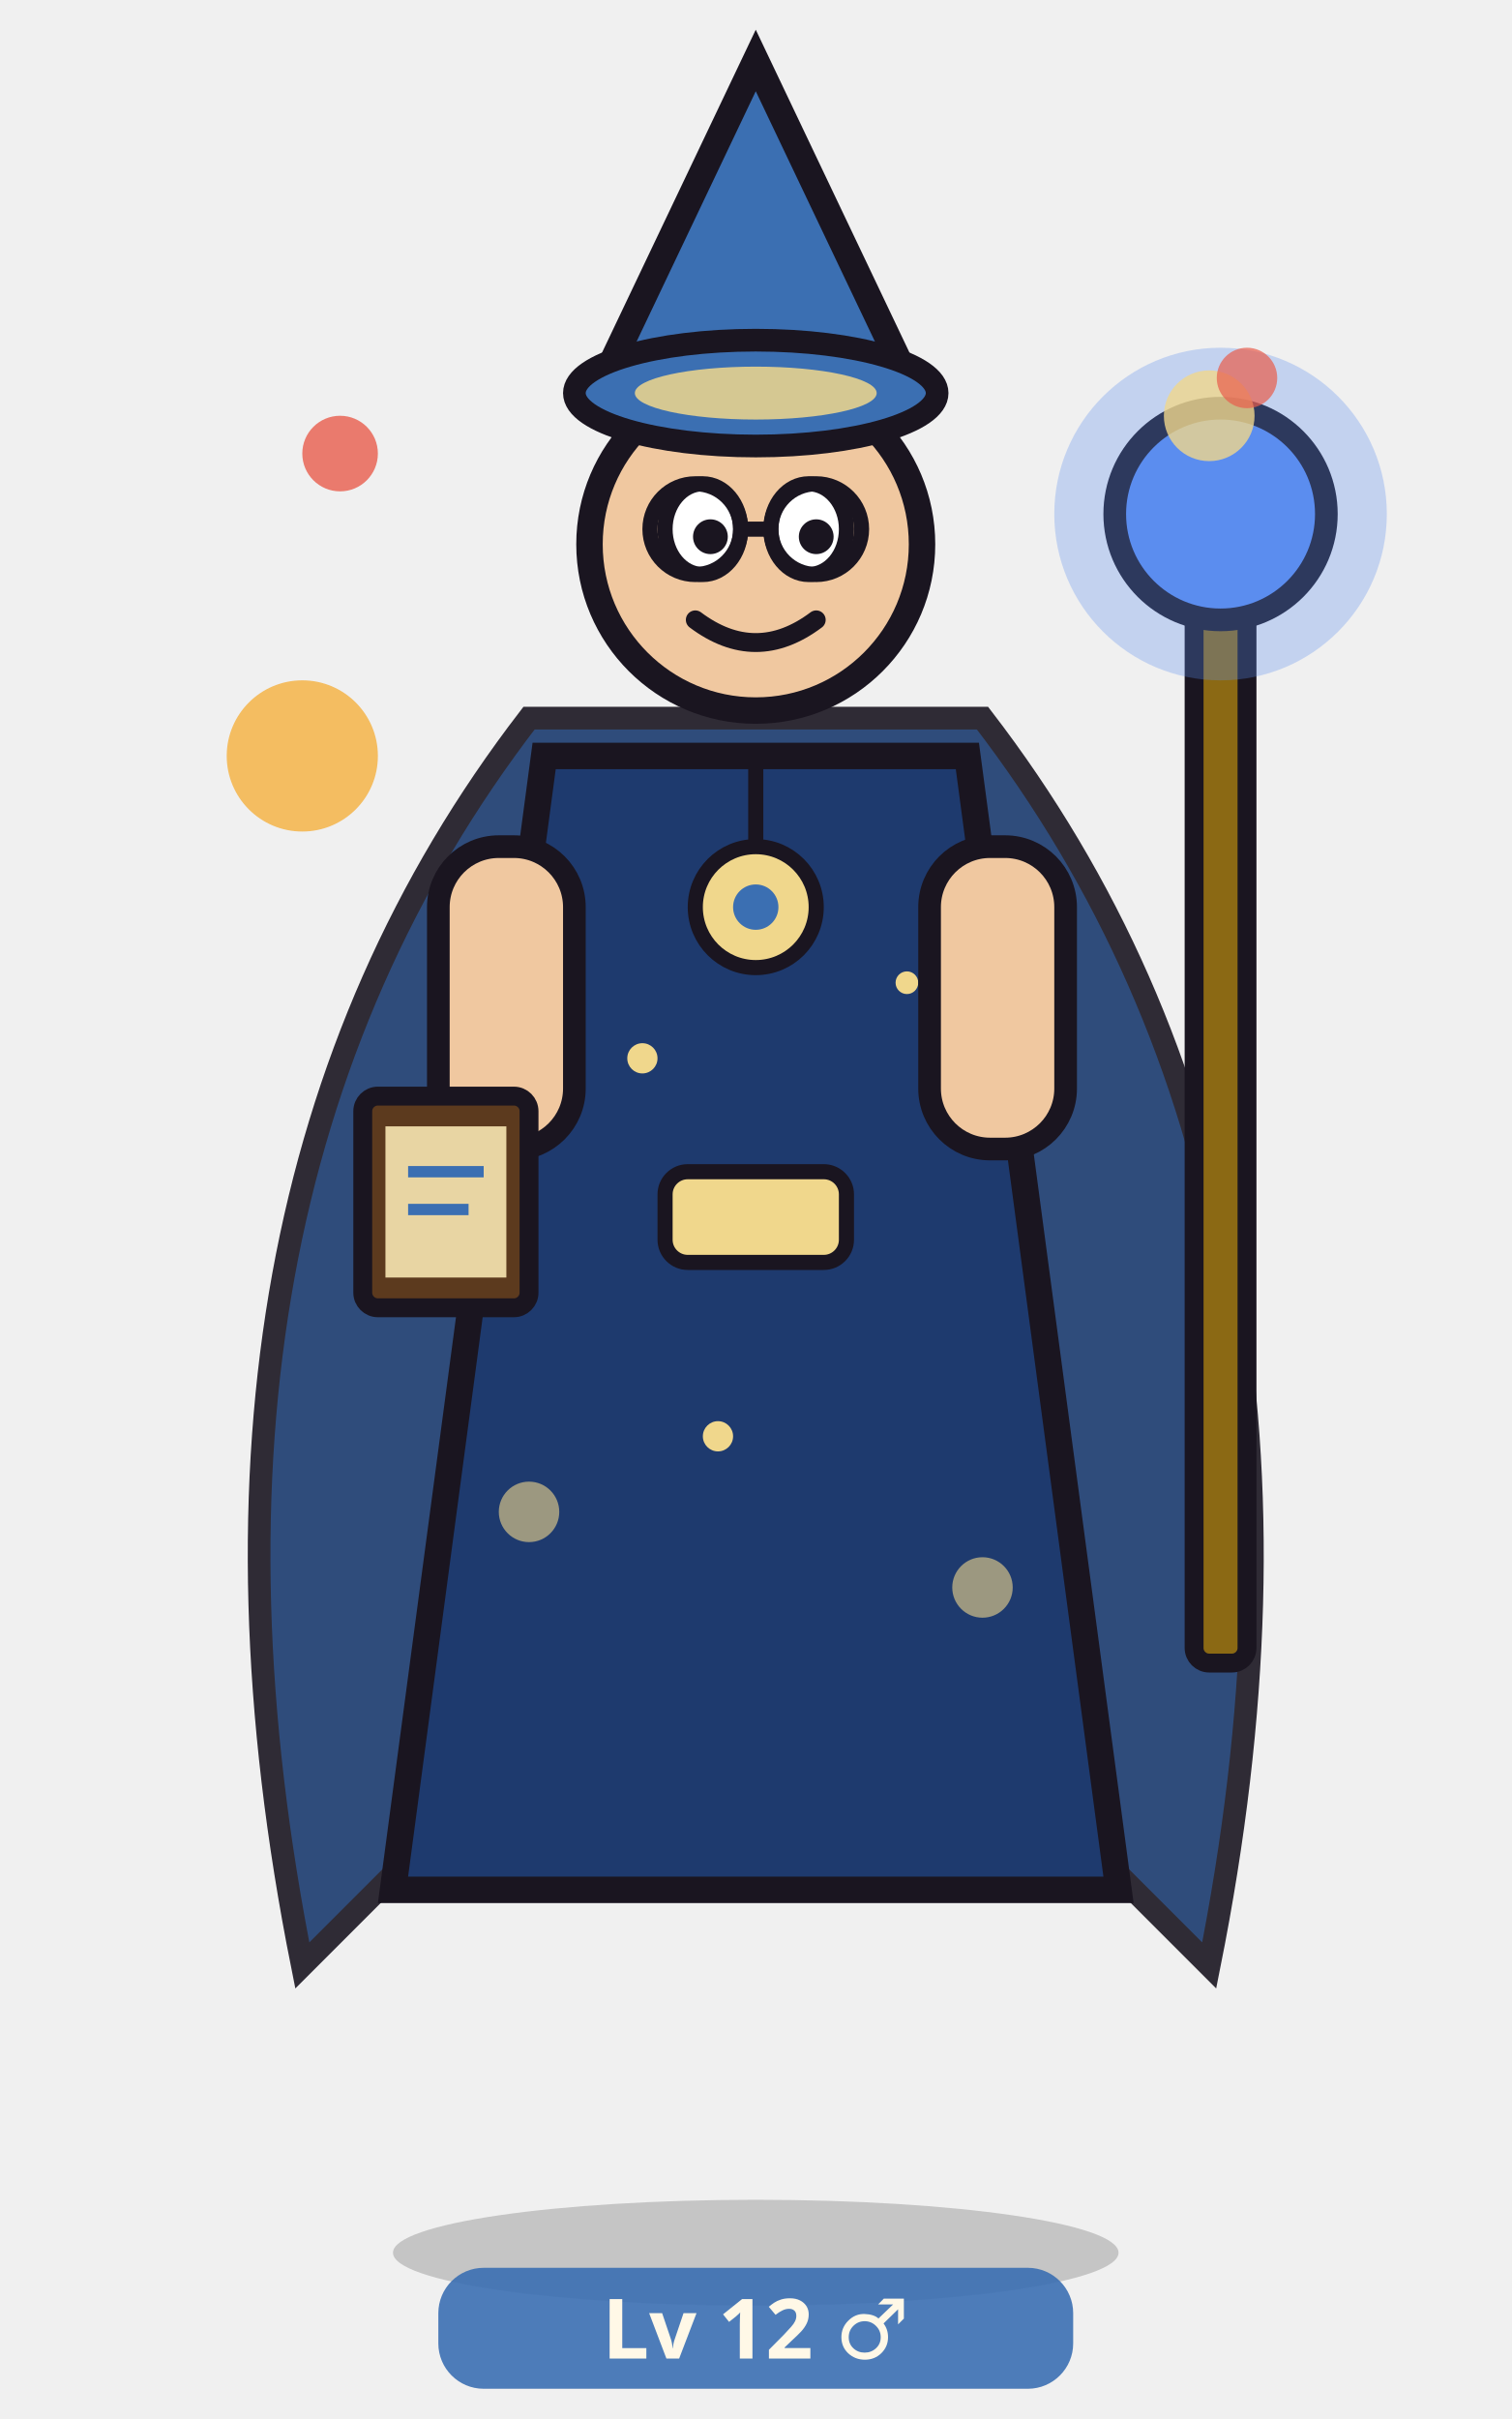
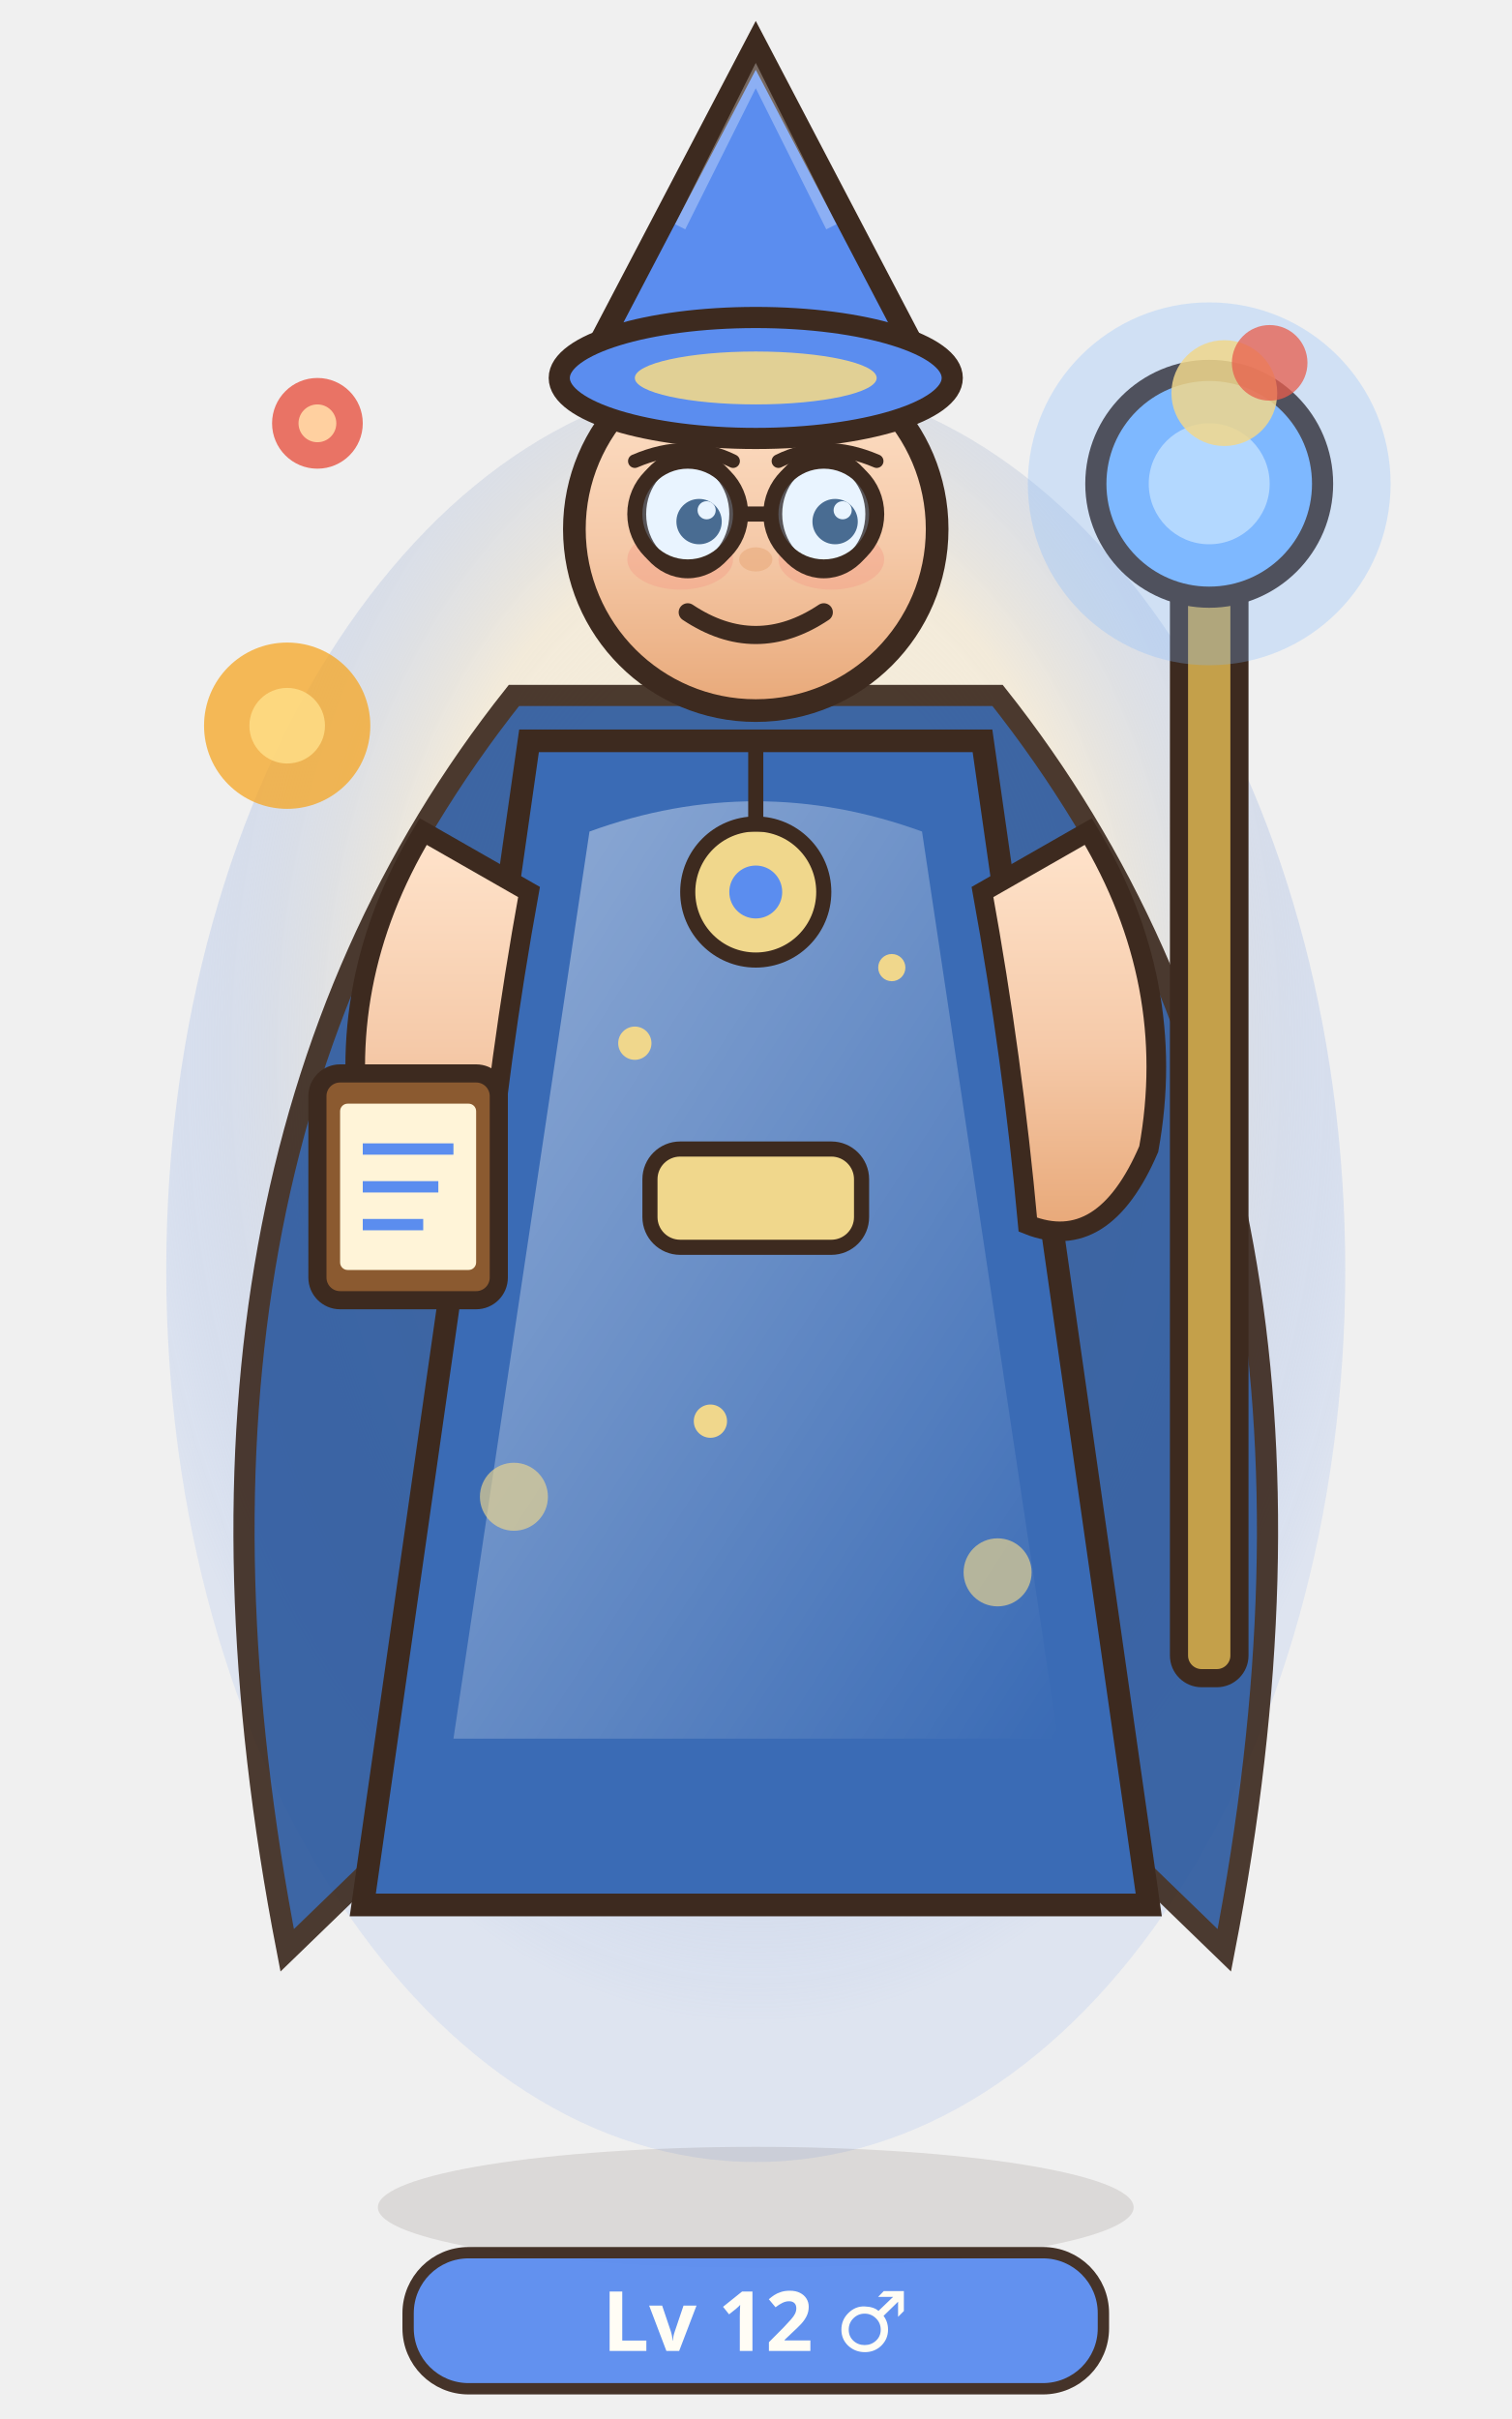
<svg xmlns="http://www.w3.org/2000/svg" viewBox="0 0 200 320" fill="none">
-   <path d="M70 95 Q20 160 40 260 L100 200 L160 260 Q180 160 130 95 Z" fill="#1A3A6E" stroke="#1a1520" stroke-width="3" opacity="0.9" />
-   <ellipse cx="100" cy="298" rx="48" ry="7" fill="#000" opacity="0.18" />
-   <path d="M72 100 L52 250 L148 250 L128 100 Z" fill="#1E3A6E" stroke="#1a1520" stroke-width="3.5" />
-   <circle cx="85" cy="140" r="2" fill="#F0D78C" />
-   <circle cx="110" cy="160" r="1.5" fill="#F0D78C" />
-   <circle cx="95" cy="190" r="2" fill="#F0D78C" />
-   <circle cx="120" cy="130" r="1.5" fill="#F0D78C" />
-   <rect x="88" y="155" width="24" height="12" rx="3" fill="#F0D78C" stroke="#1a1520" stroke-width="2" />
-   <rect x="58" y="112" width="18" height="40" rx="8" fill="#F0C8A0" stroke="#1a1520" stroke-width="3" />
-   <rect x="123" y="112" width="18" height="40" rx="8" fill="#F0C8A0" stroke="#1a1520" stroke-width="3" />
-   <path d="M82 58 Q100 48 118 58" fill="#3D2B1F" stroke="#1a1520" stroke-width="2" opacity="0.85" />
-   <circle cx="100" cy="72" r="22" fill="#F0C8A0" stroke="#1a1520" stroke-width="3.5" />
-   <ellipse cx="93" cy="70" rx="5" ry="6" fill="#fff" stroke="#1a1520" stroke-width="2" />
-   <ellipse cx="107" cy="70" rx="5" ry="6" fill="#fff" stroke="#1a1520" stroke-width="2" />
-   <circle cx="94" cy="71" r="2.3" fill="#1a1520" />
-   <circle cx="108" cy="71" r="2.3" fill="#1a1520" />
-   <path d="M92 82 Q100 88 108 82" stroke="#1a1520" stroke-width="2.5" fill="none" stroke-linecap="round" />
-   <circle cx="92" cy="70" r="6" fill="none" stroke="#1a1520" stroke-width="2" />
-   <circle cx="108" cy="70" r="6" fill="none" stroke="#1a1520" stroke-width="2" />
-   <line x1="98" y1="70" x2="102" y2="70" stroke="#1a1520" stroke-width="2" />
-   <g transform="translate(48,145)">
-     <rect x="0" y="0" width="22" height="28" rx="2" fill="#5C3A1E" stroke="#1a1520" stroke-width="2.5" />
-     <rect x="3" y="4" width="16" height="20" fill="#E8D5A3" />
-     <path d="M6 10 H16 M6 15 H14" stroke="#3B6FB2" stroke-width="1.5" />
+   <defs>
+     <radialGradient id="bg" cx="50%" cy="38%" r="55%">
+       <stop offset="0%" stop-color="#FFF8E7" stop-opacity="0.95" />
+       <stop offset="55%" stop-color="#F5E6C8" stop-opacity="0.55" />
+       <stop offset="100%" stop-color="#5B8DEF" stop-opacity="0.12" />
+     </radialGradient>
+     <linearGradient id="skinG" x1="0" y1="0" x2="0" y2="1">
+       <stop offset="0%" stop-color="#FFE4CC" />
+       <stop offset="55%" stop-color="#F5C9A8" />
+       <stop offset="100%" stop-color="#E8A878" />
+     </linearGradient>
+     <linearGradient id="shine" x1="0" y1="0" x2="1" y2="1">
+       <stop offset="0%" stop-color="#fff" stop-opacity="0.45" />
+       <stop offset="100%" stop-color="#fff" stop-opacity="0" />
+     </linearGradient>
+   </defs>
+   <ellipse cx="100" cy="168" rx="78" ry="118" fill="url(#bg)" />
+   <path d="M68 92 Q18 155 38 258 L100 198 L162 258 Q182 155 132 92 Z" fill="#2E5A9E" stroke="#3D2A1F" stroke-width="2.8" opacity="0.92" />
+   <path d="M80 100 Q100 130 120 100" fill="none" stroke="#F0D78C" stroke-width="2" opacity="0.5" />
+   <ellipse cx="100" cy="292" rx="50" ry="8" fill="#3D2A1F" opacity="0.12" />
+   <path d="M70 98 L48 252 L152 252 L130 98 Z" fill="#3A6BB5" stroke="#3D2A1F" stroke-width="3" />
+   <path d="M78 110 Q100 102 122 110 L140 230 L60 230 Z" fill="url(#shine)" />
+   <circle cx="84" cy="138" r="2.2" fill="#F0D78C" />
+   <circle cx="112" cy="158" r="1.8" fill="#F0D78C" />
+   <circle cx="94" cy="188" r="2.2" fill="#F0D78C" />
+   <circle cx="118" cy="128" r="1.8" fill="#F0D78C" />
+   <rect x="86" y="152" width="28" height="13" rx="4" fill="#F0D78C" stroke="#3D2A1F" stroke-width="2" />
+   <path d="M56 110 Q44 130 48 152 Q54 166 64 162 Q66 140 70 118 Z" fill="url(#skinG)" stroke="#3D2A1F" stroke-width="2.6" />
+   <path d="M144 110 Q156 130 152 152 Q146 166 136 162 Q134 140 130 118 Z" fill="url(#skinG)" stroke="#3D2A1F" stroke-width="2.6" />
+   <path d="M78 60 Q100 42 122 60 Q116 74 100 72 Q84 74 78 60 Z" fill="#4A3428" stroke="#3D2A1F" stroke-width="2" opacity="0.92" />
+   <circle cx="100" cy="70" r="24" fill="url(#skinG)" stroke="#3D2A1F" stroke-width="3" />
+   <ellipse cx="90" cy="74" rx="7" ry="4" fill="#F4A08A" opacity="0.45" />
+   <ellipse cx="110" cy="74" rx="7" ry="4" fill="#F4A08A" opacity="0.45" />
+   <ellipse cx="91" cy="68" rx="6.5" ry="7.5" fill="#fff" stroke="#3D2A1F" stroke-width="2" />
+   <ellipse cx="109" cy="68" rx="6.5" ry="7.5" fill="#fff" stroke="#3D2A1F" stroke-width="2" />
+   <circle cx="92.5" cy="69" r="3" fill="#2A4A6E" />
+   <circle cx="110.5" cy="69" r="3" fill="#2A4A6E" />
+   <circle cx="93.5" cy="67.5" r="1.2" fill="#fff" />
+   <circle cx="111.5" cy="67.5" r="1.2" fill="#fff" />
+   <path d="M84 61 Q91 58 97 61" stroke="#3D2A1F" stroke-width="1.8" fill="none" stroke-linecap="round" />
+   <path d="M103 61 Q109 58 116 61" stroke="#3D2A1F" stroke-width="1.8" fill="none" stroke-linecap="round" />
+   <ellipse cx="100" cy="74" rx="2.2" ry="1.6" fill="#E8A878" opacity="0.55" />
+   <path d="M91 81 Q100 87 109 81" stroke="#3D2A1F" stroke-width="2.4" fill="none" stroke-linecap="round" />
+   <circle cx="91" cy="68" r="7" fill="#A8D4FF" fill-opacity="0.25" stroke="#3D2A1F" stroke-width="2" />
+   <circle cx="109" cy="68" r="7" fill="#A8D4FF" fill-opacity="0.25" stroke="#3D2A1F" stroke-width="2" />
+   <line x1="98" y1="68" x2="102" y2="68" stroke="#3D2A1F" stroke-width="2" />
+   <g transform="translate(42,142)">
+     <rect x="0" y="0" width="24" height="30" rx="3" fill="#8B5A30" stroke="#3D2A1F" stroke-width="2.4" />
+     <rect x="3" y="4" width="18" height="22" rx="1" fill="#FFF4D8" />
+     <path d="M6 10 H18 M6 15 H16 M6 20 H14" stroke="#5B8DEF" stroke-width="1.5" />
  </g>
-   <circle cx="100" cy="120" r="8" fill="#F0D78C" stroke="#1a1520" stroke-width="2" />
-   <circle cx="100" cy="120" r="3" fill="#3B6FB2" />
-   <line x1="100" y1="100" x2="100" y2="112" stroke="#1a1520" stroke-width="2" />
-   <rect x="158" y="70" width="7" height="150" rx="2" fill="#8B6914" stroke="#1a1520" stroke-width="2.5" />
-   <circle cx="161.5" cy="68" r="14" fill="#5B8DEF" stroke="#1a1520" stroke-width="3" />
-   <circle cx="161.5" cy="68" r="22" fill="#5B8DEF" opacity="0.3" />
-   <circle cx="40" cy="100" r="10" fill="#F5A623" opacity="0.7" />
-   <circle cx="160" cy="55" r="6" fill="#F0D78C" opacity="0.8" />
-   <circle cx="70" cy="200" r="4" fill="#F0D78C" opacity="0.6" />
-   <circle cx="130" cy="210" r="4" fill="#F0D78C" opacity="0.6" />
-   <circle cx="45" cy="60" r="5" fill="#E85D4C" opacity="0.8" />
-   <circle cx="165" cy="50" r="4" fill="#E85D4C" opacity="0.7" />
-   <path d="M80 50 L100 8 L120 50 Z" fill="#3B6FB2" stroke="#1a1520" stroke-width="3.5" />
-   <ellipse cx="100" cy="52" rx="24" ry="7" fill="#3B6FB2" stroke="#1a1520" stroke-width="3" />
-   <ellipse cx="100" cy="52" rx="16" ry="3.5" fill="#F0D78C" opacity="0.85" />
-   <rect x="58" y="300" width="84" height="16" rx="6" fill="#3B6FB2" opacity="0.9" />
-   <text x="100" y="312" text-anchor="middle" font-family="Verdana, sans-serif" font-size="11" font-weight="700" fill="#FFF8E7">Lv 12 ♂</text>
+   <circle cx="100" cy="118" r="9" fill="#F0D78C" stroke="#3D2A1F" stroke-width="2" />
+   <circle cx="100" cy="118" r="3.5" fill="#5B8DEF" />
+   <line x1="100" y1="98" x2="100" y2="110" stroke="#3D2A1F" stroke-width="2" />
+   <rect x="156" y="66" width="8" height="156" rx="3" fill="#C4A04A" stroke="#3D2A1F" stroke-width="2.4" />
+   <circle cx="160" cy="64" r="15" fill="#7EB8FF" stroke="#3D2A1F" stroke-width="2.8" />
+   <circle cx="160" cy="64" r="8" fill="#C8E4FF" />
+   <circle cx="160" cy="64" r="24" fill="#7EB8FF" opacity="0.28" />
+   <circle cx="38" cy="96" r="11" fill="#F5A623" opacity="0.75" />
+   <circle cx="38" cy="96" r="5" fill="#FFE08A" opacity="0.8" />
+   <circle cx="162" cy="52" r="7" fill="#F0D78C" opacity="0.85" />
+   <circle cx="68" cy="198" r="4.5" fill="#F0D78C" opacity="0.65" />
+   <circle cx="132" cy="208" r="4.5" fill="#F0D78C" opacity="0.65" />
+   <circle cx="42" cy="56" r="6" fill="#E85D4C" opacity="0.85" />
+   <circle cx="168" cy="48" r="5" fill="#E85D4C" opacity="0.75" />
+   <circle cx="42" cy="56" r="2.5" fill="#FFD0A0" />
+   <path d="M78 48 L100 6 L122 48 Z" fill="#5B8DEF" stroke="#3D2A1F" stroke-width="3" />
+   <ellipse cx="100" cy="50" rx="26" ry="8" fill="#5B8DEF" stroke="#3D2A1F" stroke-width="2.8" />
+   <ellipse cx="100" cy="50" rx="16" ry="3.5" fill="#F0D78C" opacity="0.9" />
+   <path d="M90 30 L100 10 L110 30" fill="none" stroke="#fff" stroke-width="1.5" opacity="0.3" />
+   <rect x="54" y="298" width="92" height="18" rx="8" fill="#5B8DEF" stroke="#3D2A1F" stroke-width="1.5" opacity="0.95" />
+   <text x="100" y="311" text-anchor="middle" font-family="Verdana, sans-serif" font-size="11" font-weight="700" fill="#FFFDF5">Lv 12 ♂</text>
</svg>
